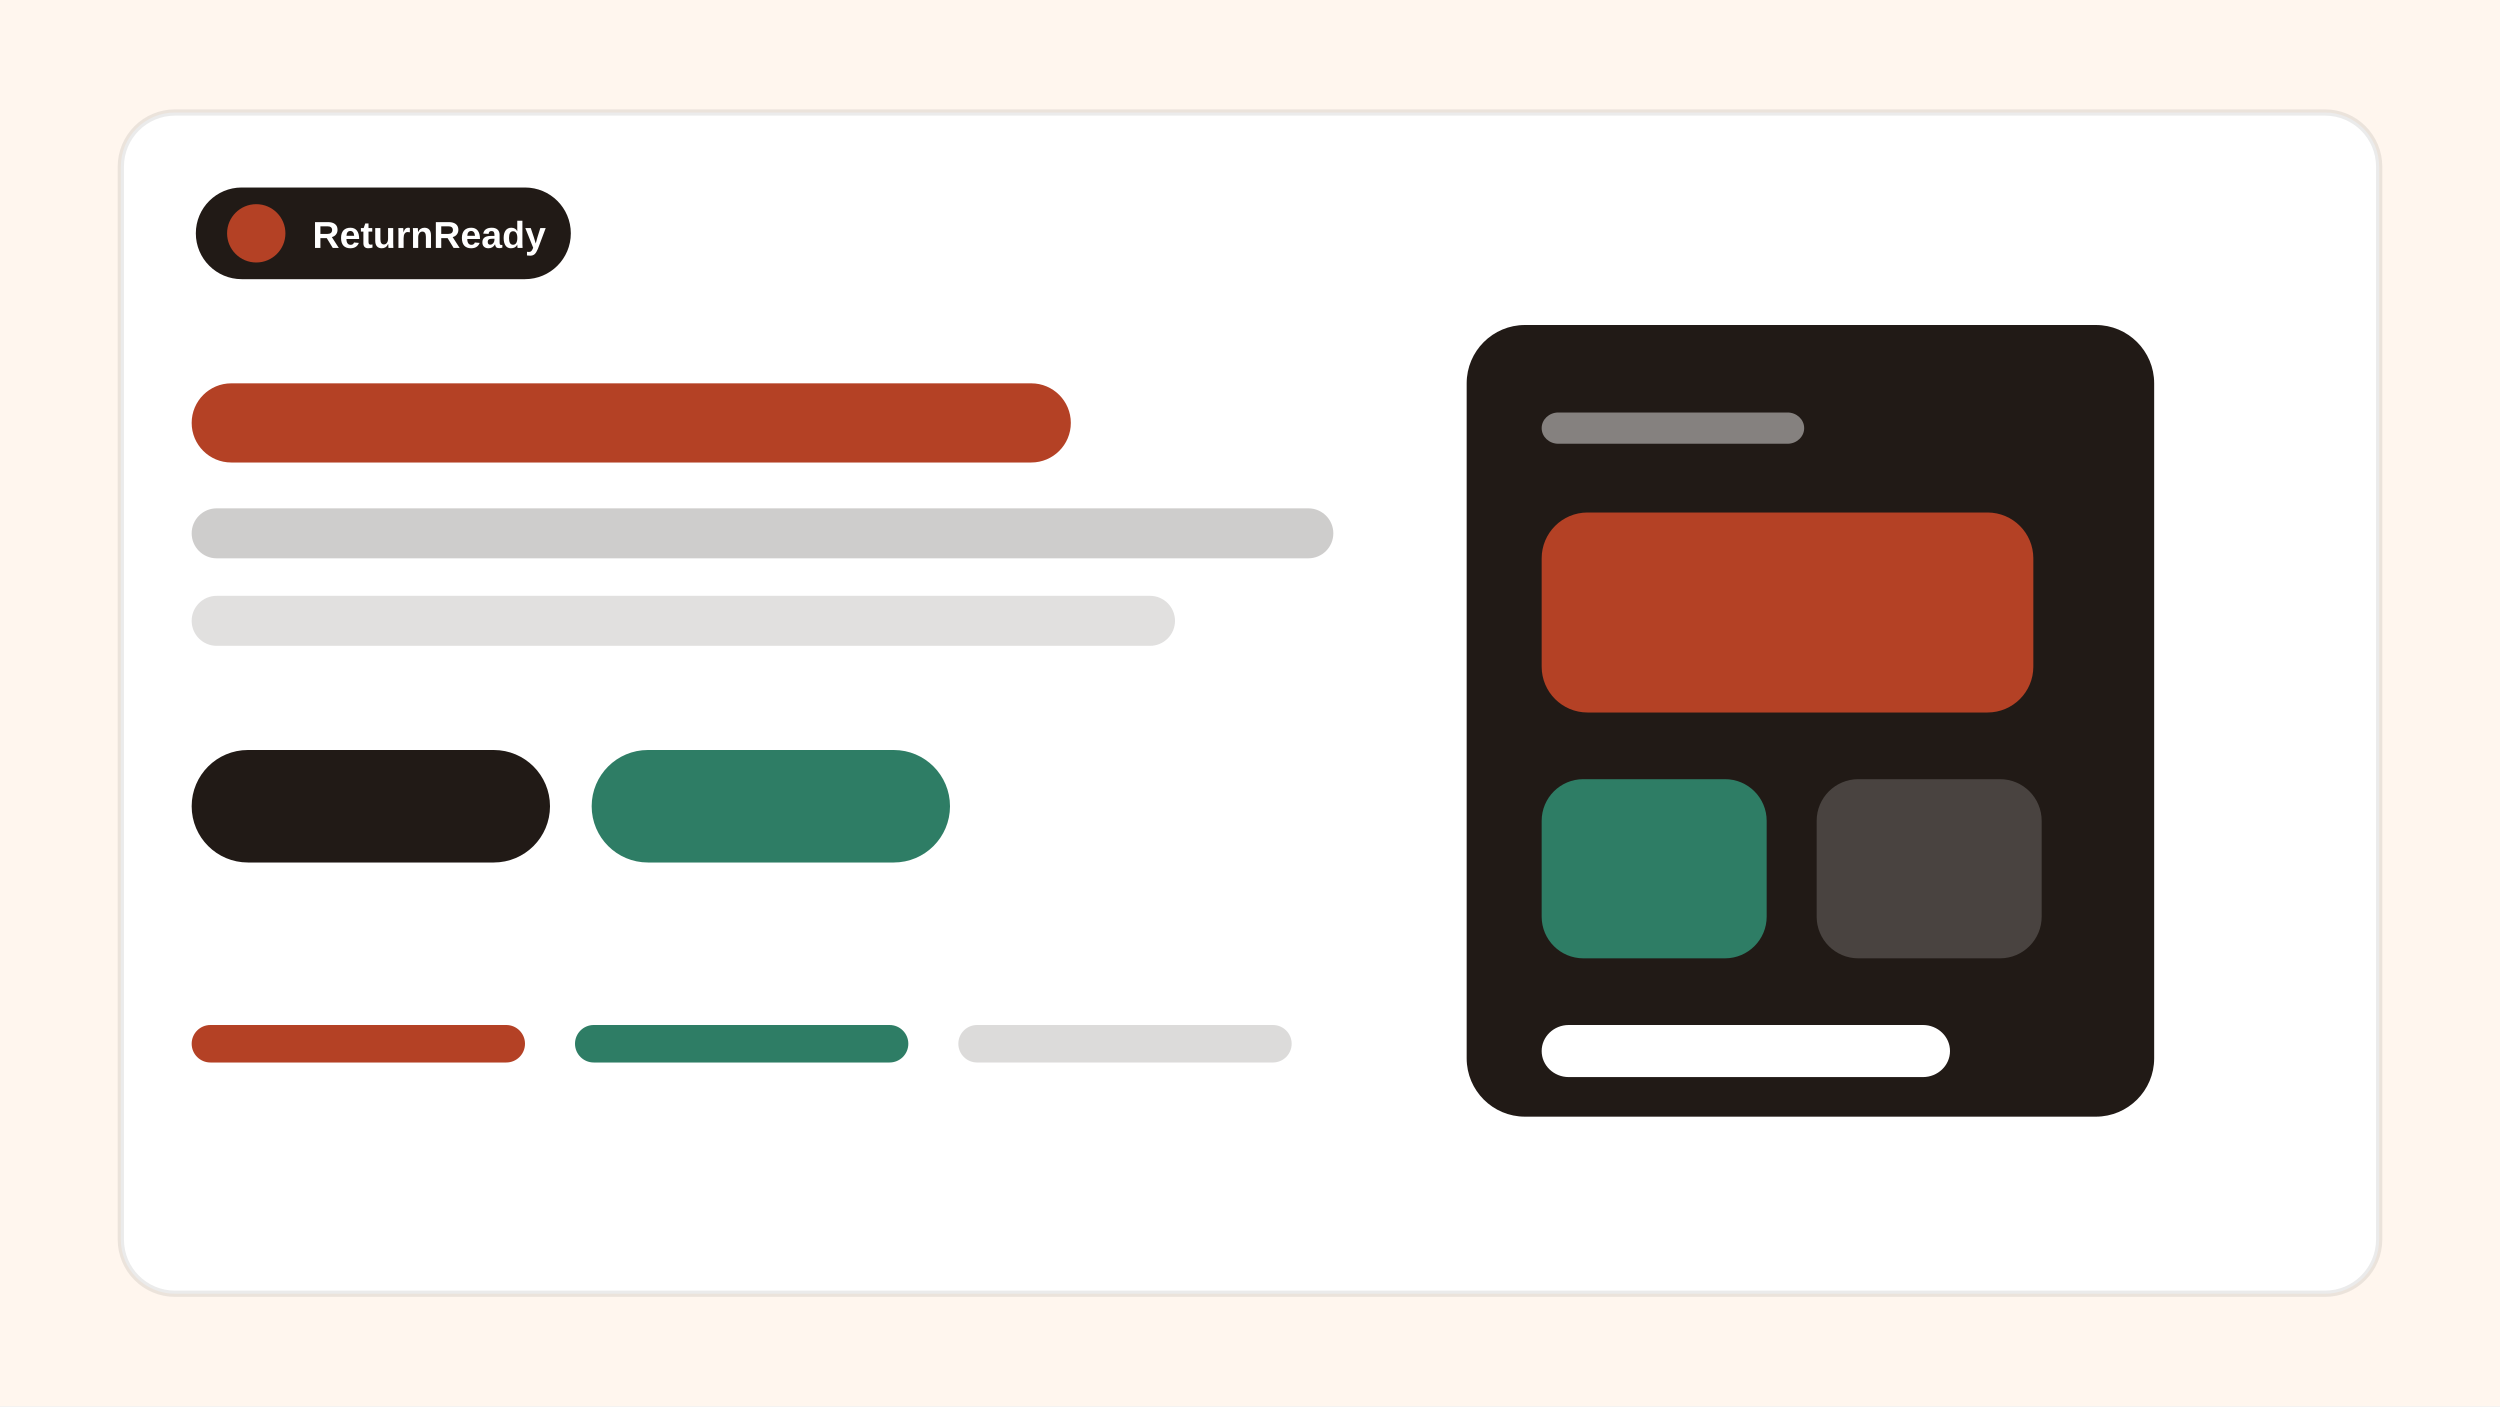
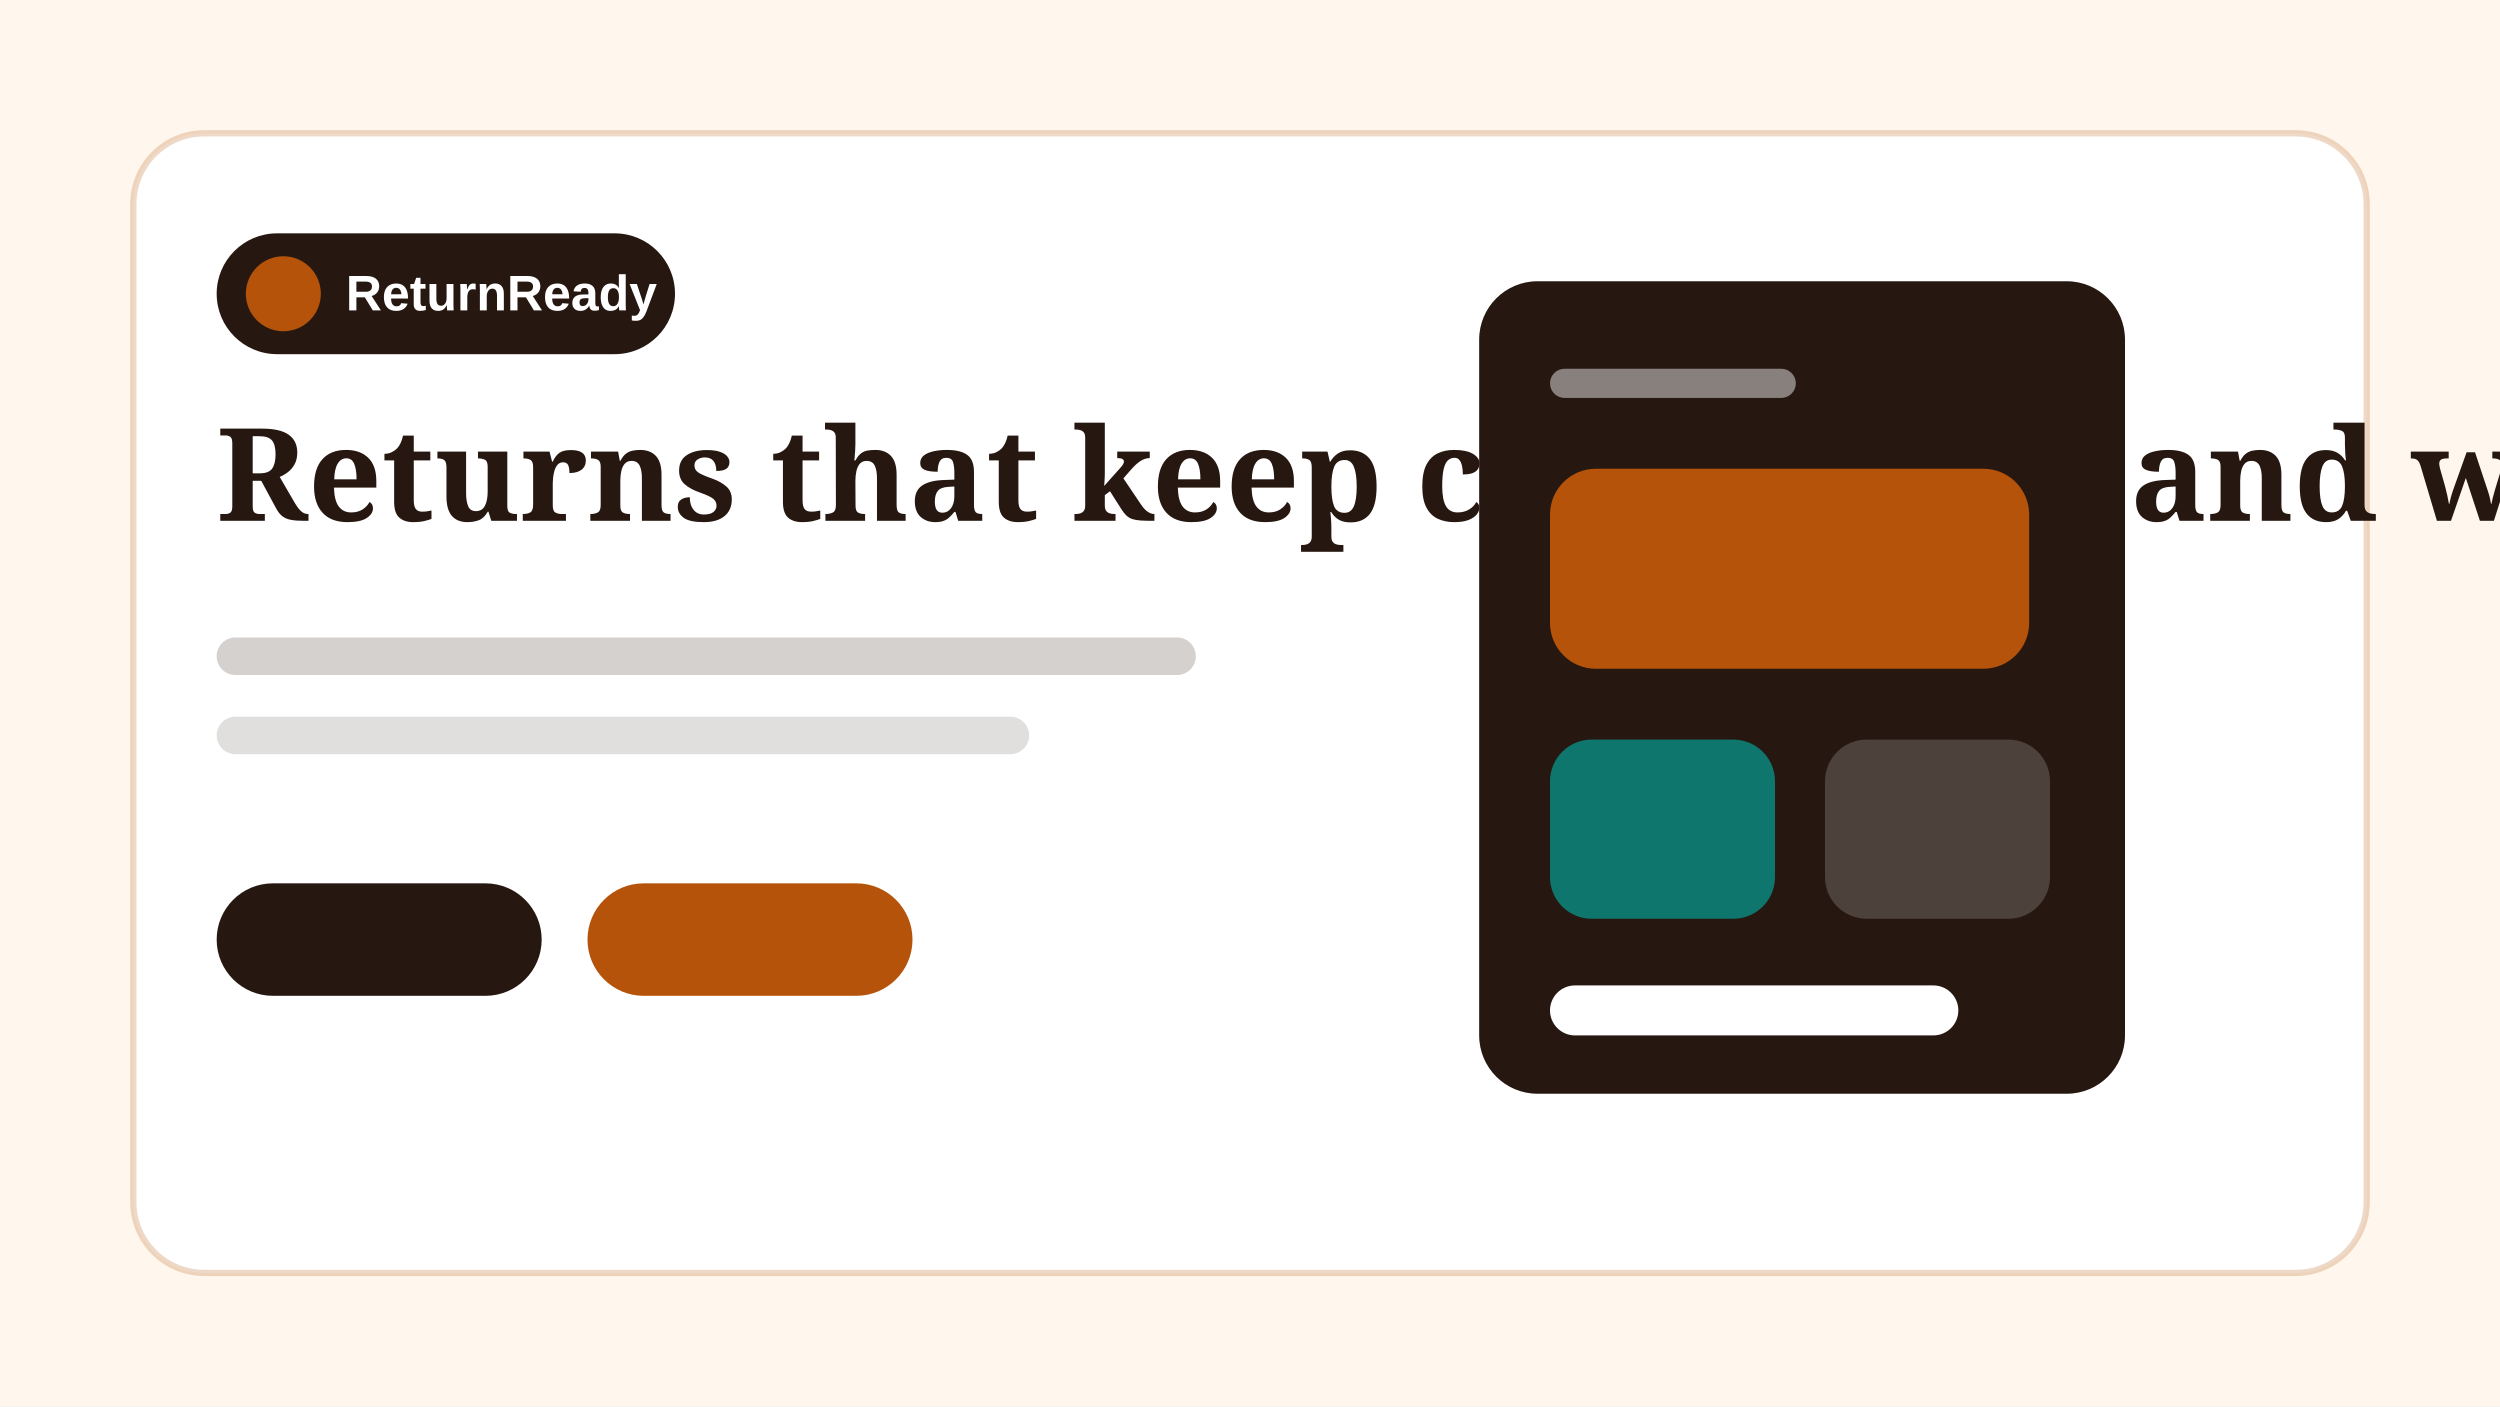
<svg xmlns="http://www.w3.org/2000/svg" width="1200" height="675" viewBox="0 0 1200 675" role="img" aria-labelledby="title">
-   <rect width="1200" height="675" fill="#fff6ee" />
-   <rect x="58" y="54" width="1084" height="567" rx="26" fill="#fff" stroke="rgba(0,0,0,.08)" stroke-width="3" />
-   <rect x="94" y="90" width="180" height="44" rx="22" fill="#211a16" />
-   <circle cx="123" cy="112" r="14" fill="#b44125" />
-   <text x="150" y="119" fill="#fff" font-family="Arial, sans-serif" font-size="18" font-weight="800">ReturnReady</text>
-   <rect x="92" y="184" width="422" height="38" rx="19" fill="#b44125" />
-   <rect x="92" y="244" width="548" height="24" rx="12" fill="#211a16" opacity=".22" />
-   <rect x="92" y="286" width="472" height="24" rx="12" fill="#211a16" opacity=".14" />
-   <rect x="92" y="360" width="172" height="54" rx="27" fill="#211a16" />
-   <rect x="284" y="360" width="172" height="54" rx="27" fill="#2e7d65" />
-   <rect x="704" y="156" width="330" height="380" rx="28" fill="#211a16" />
-   <rect x="740" y="198" width="126" height="15" rx="8" fill="#fff" opacity=".45" />
-   <rect x="740" y="246" width="236" height="96" rx="22" fill="#b44125" />
-   <rect x="740" y="374" width="108" height="86" rx="20" fill="#2e7d65" />
-   <rect x="872" y="374" width="108" height="86" rx="20" fill="#fff" opacity=".18" />
-   <rect x="740" y="492" width="196" height="25" rx="13" fill="#fff" />
-   <rect x="92" y="492" width="160" height="18" rx="9" fill="#b44125" />
-   <rect x="276" y="492" width="160" height="18" rx="9" fill="#2e7d65" />
-   <rect x="460" y="492" width="160" height="18" rx="9" fill="#211a16" opacity=".16" />
+   <rect width="1200" height="675" fill="#fff7ed" />
+   <rect x="64" y="64" width="1072" height="547" rx="34" fill="#fff" stroke="#b45309" stroke-opacity=".22" stroke-width="3" />
+   <rect x="104" y="112" width="220" height="58" rx="29" fill="#261710" />
+   <circle cx="136" cy="141" r="18" fill="#b45309" />
+   <text x="166" y="149" fill="#fff" font-family="Arial, sans-serif" font-weight="800" font-size="24">ReturnReady</text>
+   <text x="104" y="250" fill="#261710" font-family="Georgia, serif" font-size="62" font-weight="700">Returns that keep customers and warehouses aligned.</text>
+   <rect x="104" y="306" width="470" height="18" rx="9" fill="#261710" opacity=".2" />
+   <rect x="104" y="344" width="390" height="18" rx="9" fill="#261710" opacity=".14" />
+   <rect x="104" y="424" width="156" height="54" rx="27" fill="#261710" />
+   <rect x="282" y="424" width="156" height="54" rx="27" fill="#b45309" />
+   <g transform="translate(710 135)">
+     <rect width="310" height="390" rx="28" fill="#261710" />
+     <rect x="34" y="42" width="118" height="14" rx="7" fill="#fff" opacity=".45" />
+     <rect x="34" y="90" width="230" height="96" rx="22" fill="#b45309" />
+     <rect x="34" y="220" width="108" height="86" rx="20" fill="#0f766e" />
+     <rect x="166" y="220" width="108" height="86" rx="20" fill="#fff" opacity=".18" />
+     <rect x="34" y="338" width="196" height="24" rx="12" fill="#fff" />
+   </g>
</svg>
